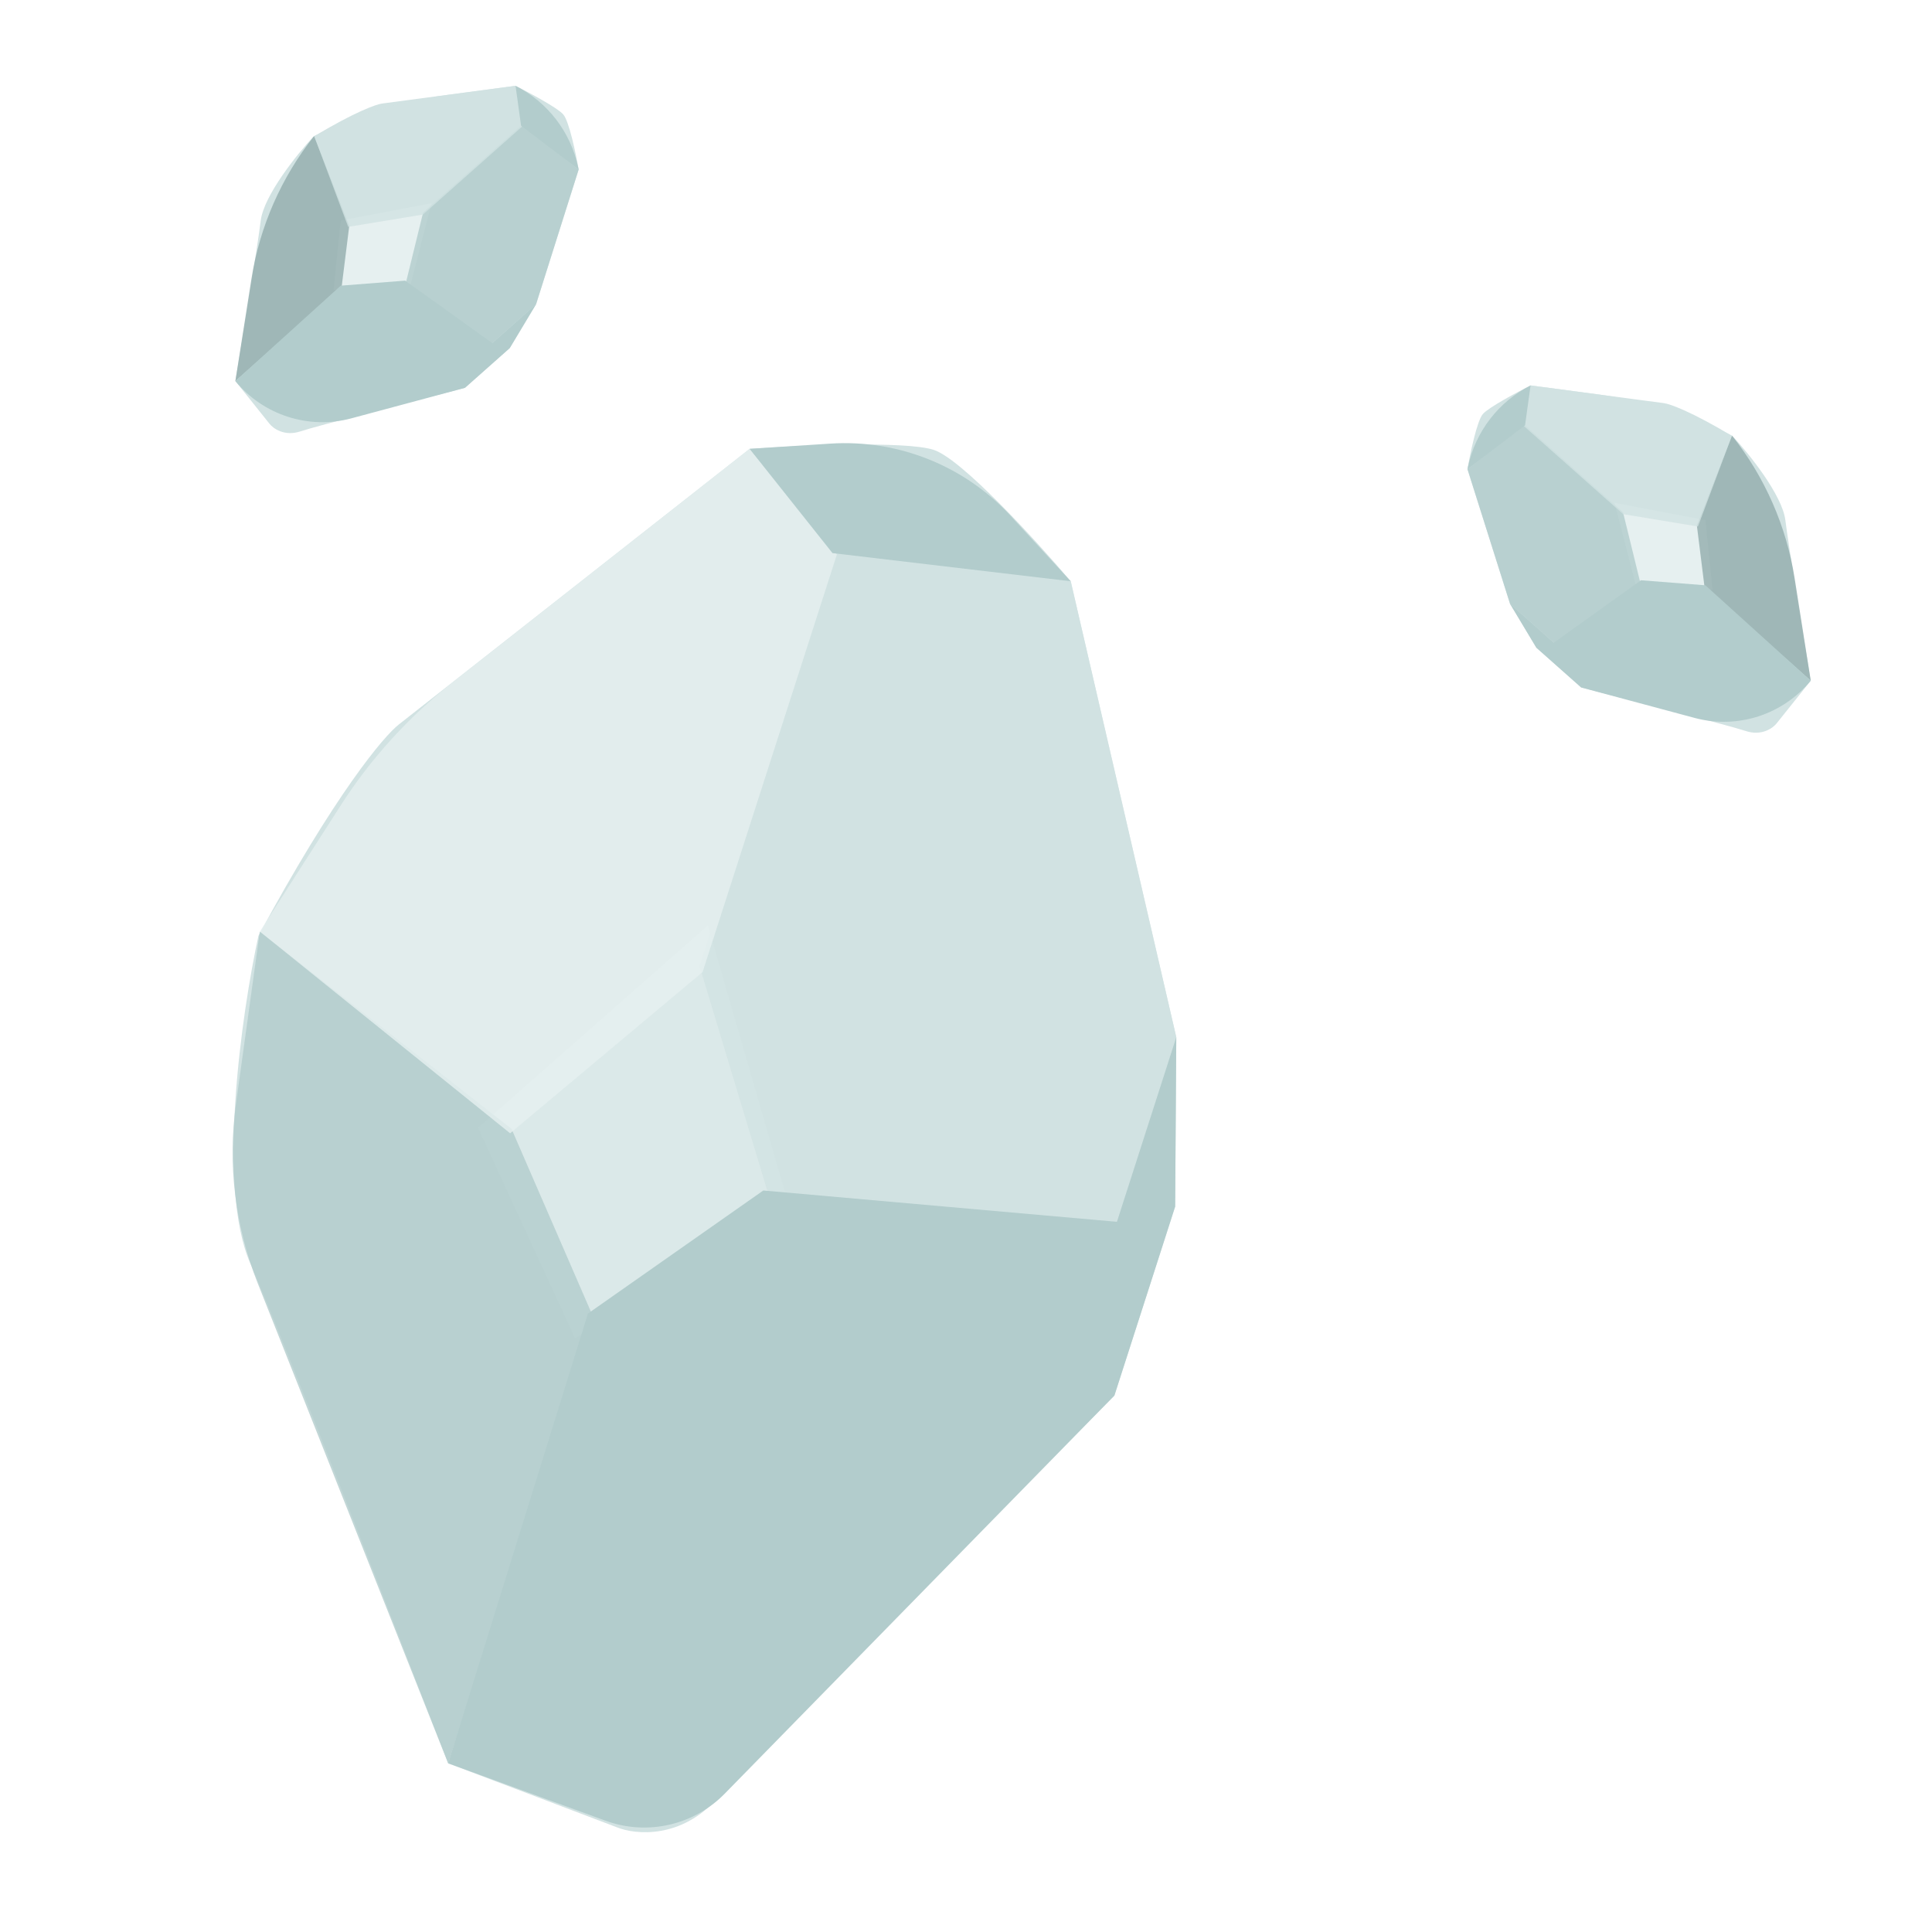
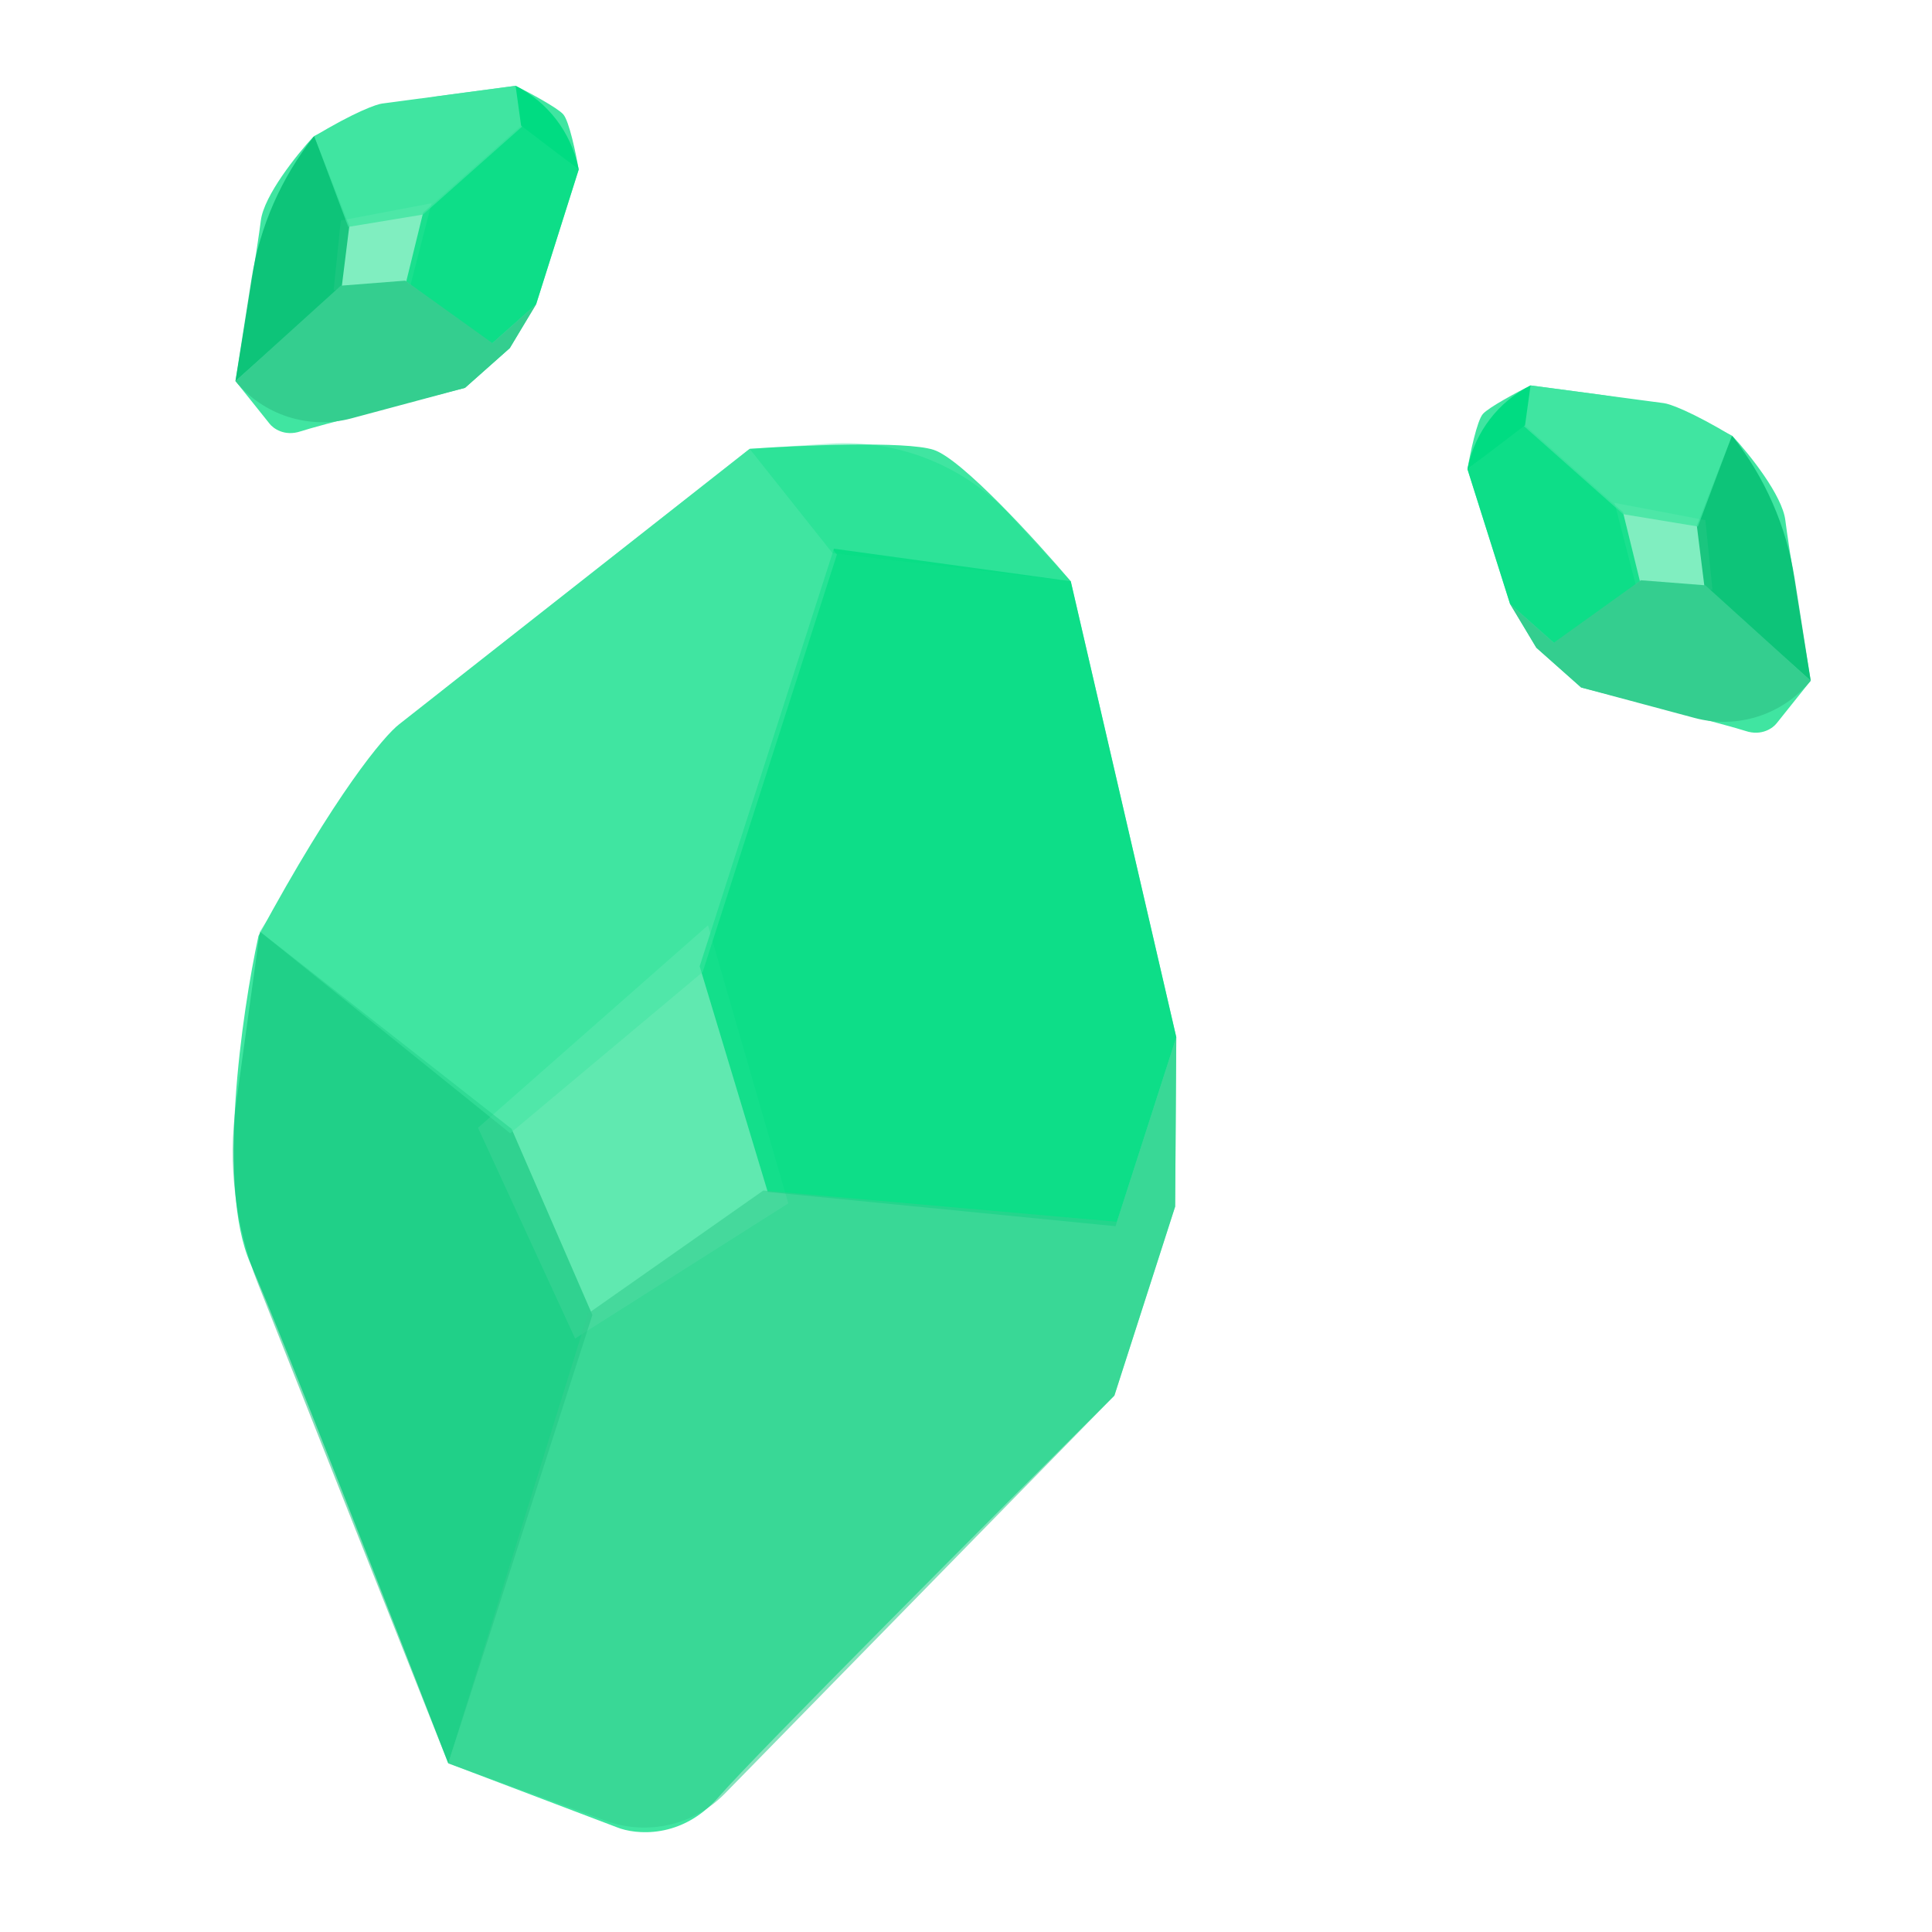
<svg xmlns="http://www.w3.org/2000/svg" width="120" height="120" viewBox="0 0 120 120" fill="none">
-   <path d="M15.539 78.452C13.457 73.686 15.012 62.918 16.05 58.131C20.817 49.301 23.867 45.683 24.797 44.978L46.56 27.878C49.641 27.665 56.239 27.377 57.986 27.939C59.733 28.501 64.393 33.616 66.505 36.103L73.061 64.422L72.99 74.943L69.215 86.683C61.977 93.894 46.927 108.976 44.633 111.612C42.34 114.249 39.459 113.965 38.306 113.493L27.836 109.522C24.604 101.152 17.62 83.219 15.539 78.452Z" fill="#D1E2E2" />
-   <path opacity="0.5" d="M43.971 57.473L29.687 70.049L35.719 83.137L48.959 74.744L43.971 57.473Z" fill="#E6F0F0" />
-   <path opacity="0.8" d="M14.657 68.558L16.137 57.859L31.773 70.119L36.791 81.675L27.836 109.523L16 79.687C14.599 76.155 14.136 72.321 14.657 68.558Z" fill="#B2CCCC" />
-   <path opacity="0.8" d="M47.682 74.031L43.454 60.018L51.794 34.081L66.505 36.103L73.061 64.421L69.286 76.161L47.682 74.031Z" fill="#D1E2E2" />
-   <path opacity="0.8" d="M21.165 50.022L16.138 57.858L31.685 70.391L43.639 60.379L51.98 34.442L46.56 27.879L28.098 42.391C25.377 44.53 23.034 47.109 21.165 50.022Z" fill="#E6F0F0" />
-   <path d="M51.707 34.354L46.56 27.878L51.567 27.554C55.793 27.279 59.916 28.933 62.782 32.051L66.505 36.103L51.707 34.354Z" fill="#B2CCCC" />
-   <path d="M27.836 109.523L36.518 81.587L47.41 73.944L69.374 75.889L73.061 64.422L72.991 74.944L69.216 86.683L45.013 111.409C43.09 113.373 40.195 114.03 37.613 113.088L27.836 109.523Z" fill="#B2CCCC" />
-   <path d="M110.893 32.316C110.702 30.758 108.645 28.199 107.641 27.114C105.046 25.552 103.698 25.08 103.348 25.04L95.067 23.94C94.234 24.357 92.475 25.296 92.108 25.711C91.74 26.125 91.314 28.17 91.147 29.14L93.792 37.506L95.426 40.23L98.209 42.7C101.198 43.462 107.424 45.069 108.425 45.402C109.426 45.735 110.13 45.218 110.358 44.919L112.469 42.279C112.023 39.607 111.085 33.874 110.893 32.316Z" fill="#D1E2E2" />
-   <path d="M100.284 31.232L105.927 32.306L106.369 36.633L101.64 36.486L100.284 31.232Z" fill="#E6F0F0" />
-   <path opacity="0.8" d="M112.469 42.279L111.47 35.928C110.959 32.684 109.618 29.628 107.576 27.056L105.396 32.644L105.866 36.418L112.469 42.279Z" fill="#92ADAD" />
-   <path opacity="0.8" d="M101.862 36.106L100.809 31.815L94.659 26.356L91.147 29.141L93.792 37.507L96.575 39.978L101.862 36.106Z" fill="#B2CCCC" />
-   <path opacity="0.8" d="M95.068 23.94L99.308 24.504C102.187 24.887 104.982 25.75 107.576 27.056L105.461 32.702L100.817 31.936L94.667 26.478L95.068 23.94Z" fill="#D1E2E2" />
-   <path d="M94.724 26.414L95.067 23.94C93.072 24.951 91.642 26.811 91.177 28.998L91.147 29.142L94.724 26.414Z" fill="#B2CCCC" />
-   <path d="M112.469 42.279L105.923 36.353L101.92 36.04L96.511 39.92L93.792 37.506L95.426 40.23L98.21 42.7L105.261 44.593C107.91 45.304 110.729 44.399 112.469 42.279Z" fill="#B2CCCC" />
-   <path d="M16.194 13.706C16.385 12.148 18.443 9.589 19.447 8.504C22.042 6.942 23.39 6.47 23.74 6.43L32.021 5.33C32.854 5.747 34.613 6.686 34.98 7.101C35.348 7.515 35.774 9.56 35.941 10.53L33.296 18.896L31.662 21.62L28.878 24.09C25.89 24.852 19.664 26.459 18.663 26.792C17.662 27.125 16.957 26.608 16.73 26.309L14.619 23.669C15.065 20.997 16.003 15.264 16.194 13.706Z" fill="#D1E2E2" />
-   <path d="M26.804 12.622L21.161 13.696L20.719 18.023L25.448 17.876L26.804 12.622Z" fill="#E6F0F0" />
-   <path opacity="0.8" d="M14.619 23.669L15.618 17.318C16.129 14.074 17.47 11.018 19.512 8.446L21.692 14.034L21.222 17.808L14.619 23.669Z" fill="#92ADAD" />
-   <path opacity="0.8" d="M25.226 17.496L26.279 13.205L32.429 7.746L35.941 10.531L33.296 18.897L30.513 21.368L25.226 17.496Z" fill="#B2CCCC" />
-   <path opacity="0.8" d="M32.02 5.33L27.78 5.894C24.901 6.277 22.106 7.14 19.512 8.446L21.627 14.091L26.271 13.326L32.421 7.868L32.02 5.33Z" fill="#D1E2E2" />
-   <path d="M32.364 7.804L32.021 5.33C34.016 6.341 35.446 8.201 35.911 10.389L35.941 10.532L32.364 7.804Z" fill="#B2CCCC" />
-   <path d="M14.619 23.669L21.165 17.743L25.168 17.43L30.577 21.31L33.296 18.896L31.662 21.62L28.879 24.09L21.827 25.983C19.178 26.694 16.359 25.789 14.619 23.669Z" fill="#B2CCCC" />
+   <path d="M15.545 78.452C13.463 73.685 15.018 62.918 16.055 58.13C20.822 49.301 23.873 45.683 24.802 44.978L46.563 27.878C49.644 27.664 56.241 27.377 57.988 27.939C59.735 28.501 64.395 33.615 66.506 36.102L73.061 64.421L72.991 74.943L69.216 86.683C61.979 93.894 46.93 108.976 44.636 111.612C42.343 114.248 39.463 113.964 38.309 113.493L27.841 109.522C24.609 101.152 17.626 83.219 15.545 78.452Z" fill="#40E5A1" />
+   <path opacity="0.5" d="M43.974 57.473L29.691 70.049L35.722 83.137L48.962 74.743L43.974 57.473Z" fill="#80EEC0" />
+   <path opacity="0.5" d="M14.663 68.557L16.143 57.858L31.777 70.118L36.795 81.675L27.841 109.523L16.006 79.686C14.605 76.154 14.142 72.32 14.663 68.557Z" fill="#00BB6F" />
+   <path opacity="0.8" d="M47.685 74.031L43.457 60.018L51.797 34.081L66.506 36.103L73.061 64.422L69.287 76.161L47.685 74.031Z" fill="#00DC82" />
+   <path opacity="0.5" d="M21.17 50.022L16.143 57.858L31.689 70.391L43.642 60.379L51.982 34.442L46.563 27.878L28.103 42.391C25.382 44.529 23.039 47.109 21.17 50.022Z" fill="#40E5A1" />
+   <path opacity="0.3" d="M51.709 34.354L46.563 27.878L51.569 27.554C55.794 27.279 59.918 28.933 62.783 32.052L66.506 36.103L51.709 34.354Z" fill="#00DC82" />
+   <path opacity="0.6" d="M27.841 109.522L36.522 81.587L47.412 73.944L69.374 75.888L73.061 64.422L72.991 74.943L69.216 86.683L45.016 111.408C43.093 113.373 40.198 114.03 37.616 113.088L27.841 109.522Z" fill="#34CE8F" />
+   <path d="M110.891 32.316C110.7 30.758 108.643 28.198 107.638 27.114C105.044 25.552 103.695 25.08 103.346 25.04L95.066 23.939C94.232 24.357 92.474 25.296 92.106 25.71C91.739 26.125 91.313 28.17 91.146 29.14L93.791 37.506L95.424 40.229L98.207 42.7C101.195 43.462 107.421 45.069 108.422 45.402C109.423 45.735 110.128 45.218 110.355 44.919L112.466 42.279C112.02 39.607 111.082 33.874 110.891 32.316Z" fill="#40E5A1" />
+   <path d="M100.282 31.233L105.925 32.306L106.367 36.634L101.638 36.487L100.282 31.233Z" fill="#80EEC0" />
+   <path opacity="0.8" d="M112.466 42.279L111.467 35.928C110.957 32.684 109.616 29.628 107.574 27.057L105.393 32.645L105.864 36.419L112.466 42.279Z" fill="#00BB6F" />
+   <path opacity="0.8" d="M101.86 36.105L100.807 31.814L94.658 26.355L91.146 29.141L93.79 37.507L96.574 39.978L101.86 36.105Z" fill="#00DC82" />
+   <path opacity="0.8" d="M95.066 23.94L99.306 24.504C102.185 24.887 104.98 25.75 107.574 27.057L105.458 32.702L100.815 31.937L94.665 26.478L95.066 23.94Z" fill="#40E5A1" />
+   <path d="M94.723 26.413L95.066 23.94C93.071 24.951 91.641 26.81 91.176 28.998L91.146 29.141L94.723 26.413Z" fill="#00DC82" />
+   <path d="M112.467 42.28L105.921 36.354L101.918 36.041L96.51 39.92L93.791 37.507L95.424 40.23L98.208 42.701L105.259 44.594C107.908 45.305 110.727 44.4 112.467 42.28Z" fill="#34CE8F" />
+   <path d="M16.2 13.706C16.391 12.147 18.448 9.588 19.453 8.504C22.047 6.941 23.395 6.47 23.745 6.43L32.025 5.329C32.858 5.747 34.617 6.686 34.984 7.1C35.352 7.515 35.778 9.56 35.944 10.53L33.3 18.896L31.666 21.619L28.883 24.09C25.895 24.852 19.669 26.459 18.668 26.792C17.668 27.125 16.963 26.608 16.736 26.308L14.625 23.668C15.07 20.997 16.009 15.264 16.2 13.706Z" fill="#40E5A1" />
+   <path d="M26.808 12.623L21.165 13.696L20.723 18.024L25.453 17.877L26.808 12.623Z" fill="#80EEC0" />
+   <path opacity="0.8" d="M14.624 23.669L15.623 17.318C16.133 14.074 17.475 11.018 19.517 8.447L21.697 14.034L21.227 17.808L14.624 23.669Z" fill="#00BB6F" />
+   <path opacity="0.8" d="M25.23 17.495L26.283 13.204L32.433 7.746L35.945 10.531L33.3 18.897L30.517 21.368L25.23 17.495Z" fill="#00DC82" />
+   <path opacity="0.8" d="M32.025 5.33L27.784 5.894C24.905 6.277 22.111 7.14 19.517 8.447L21.632 14.092L26.276 13.326L32.425 7.868L32.025 5.33Z" fill="#40E5A1" />
+   <path d="M32.367 7.803L32.025 5.33C34.019 6.341 35.449 8.2 35.914 10.388L35.944 10.531L32.367 7.803Z" fill="#00DC82" />
+   <path d="M14.624 23.67L21.169 17.744L25.172 17.431L30.581 21.31L33.3 18.897L31.666 21.62L28.883 24.091L21.831 25.984C19.183 26.695 16.364 25.79 14.624 23.67Z" fill="#34CE8F" />
</svg>
